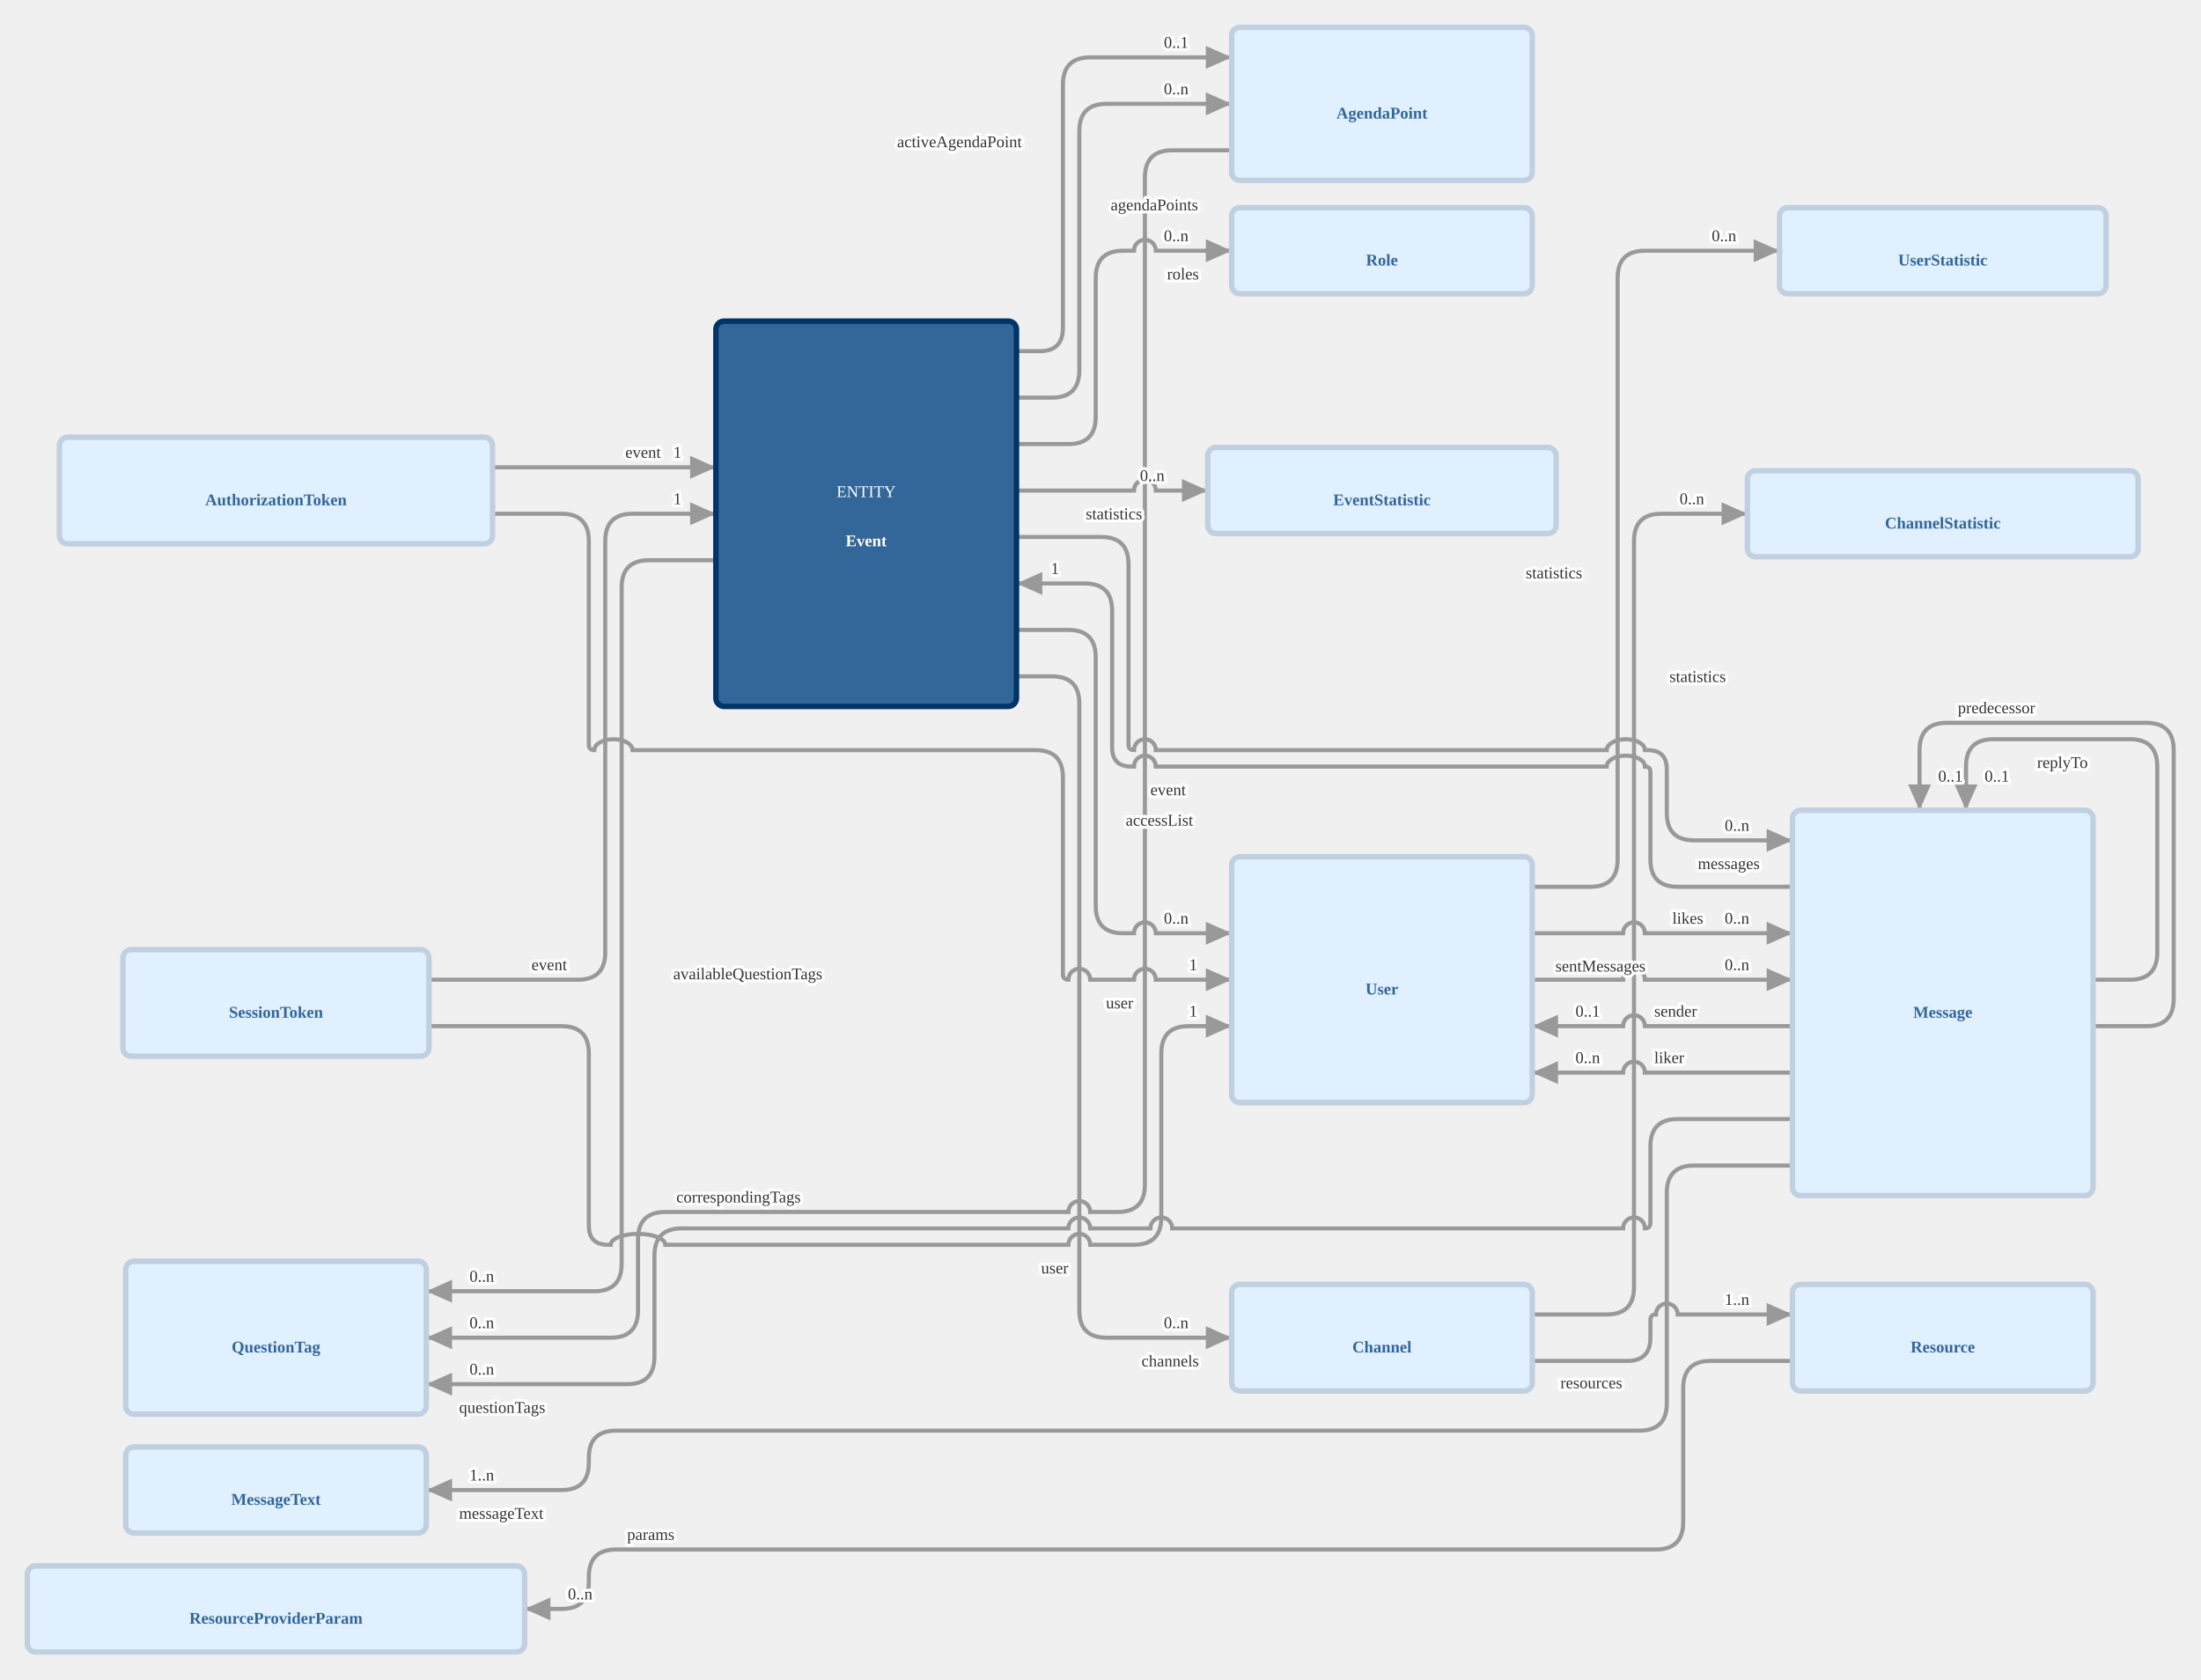
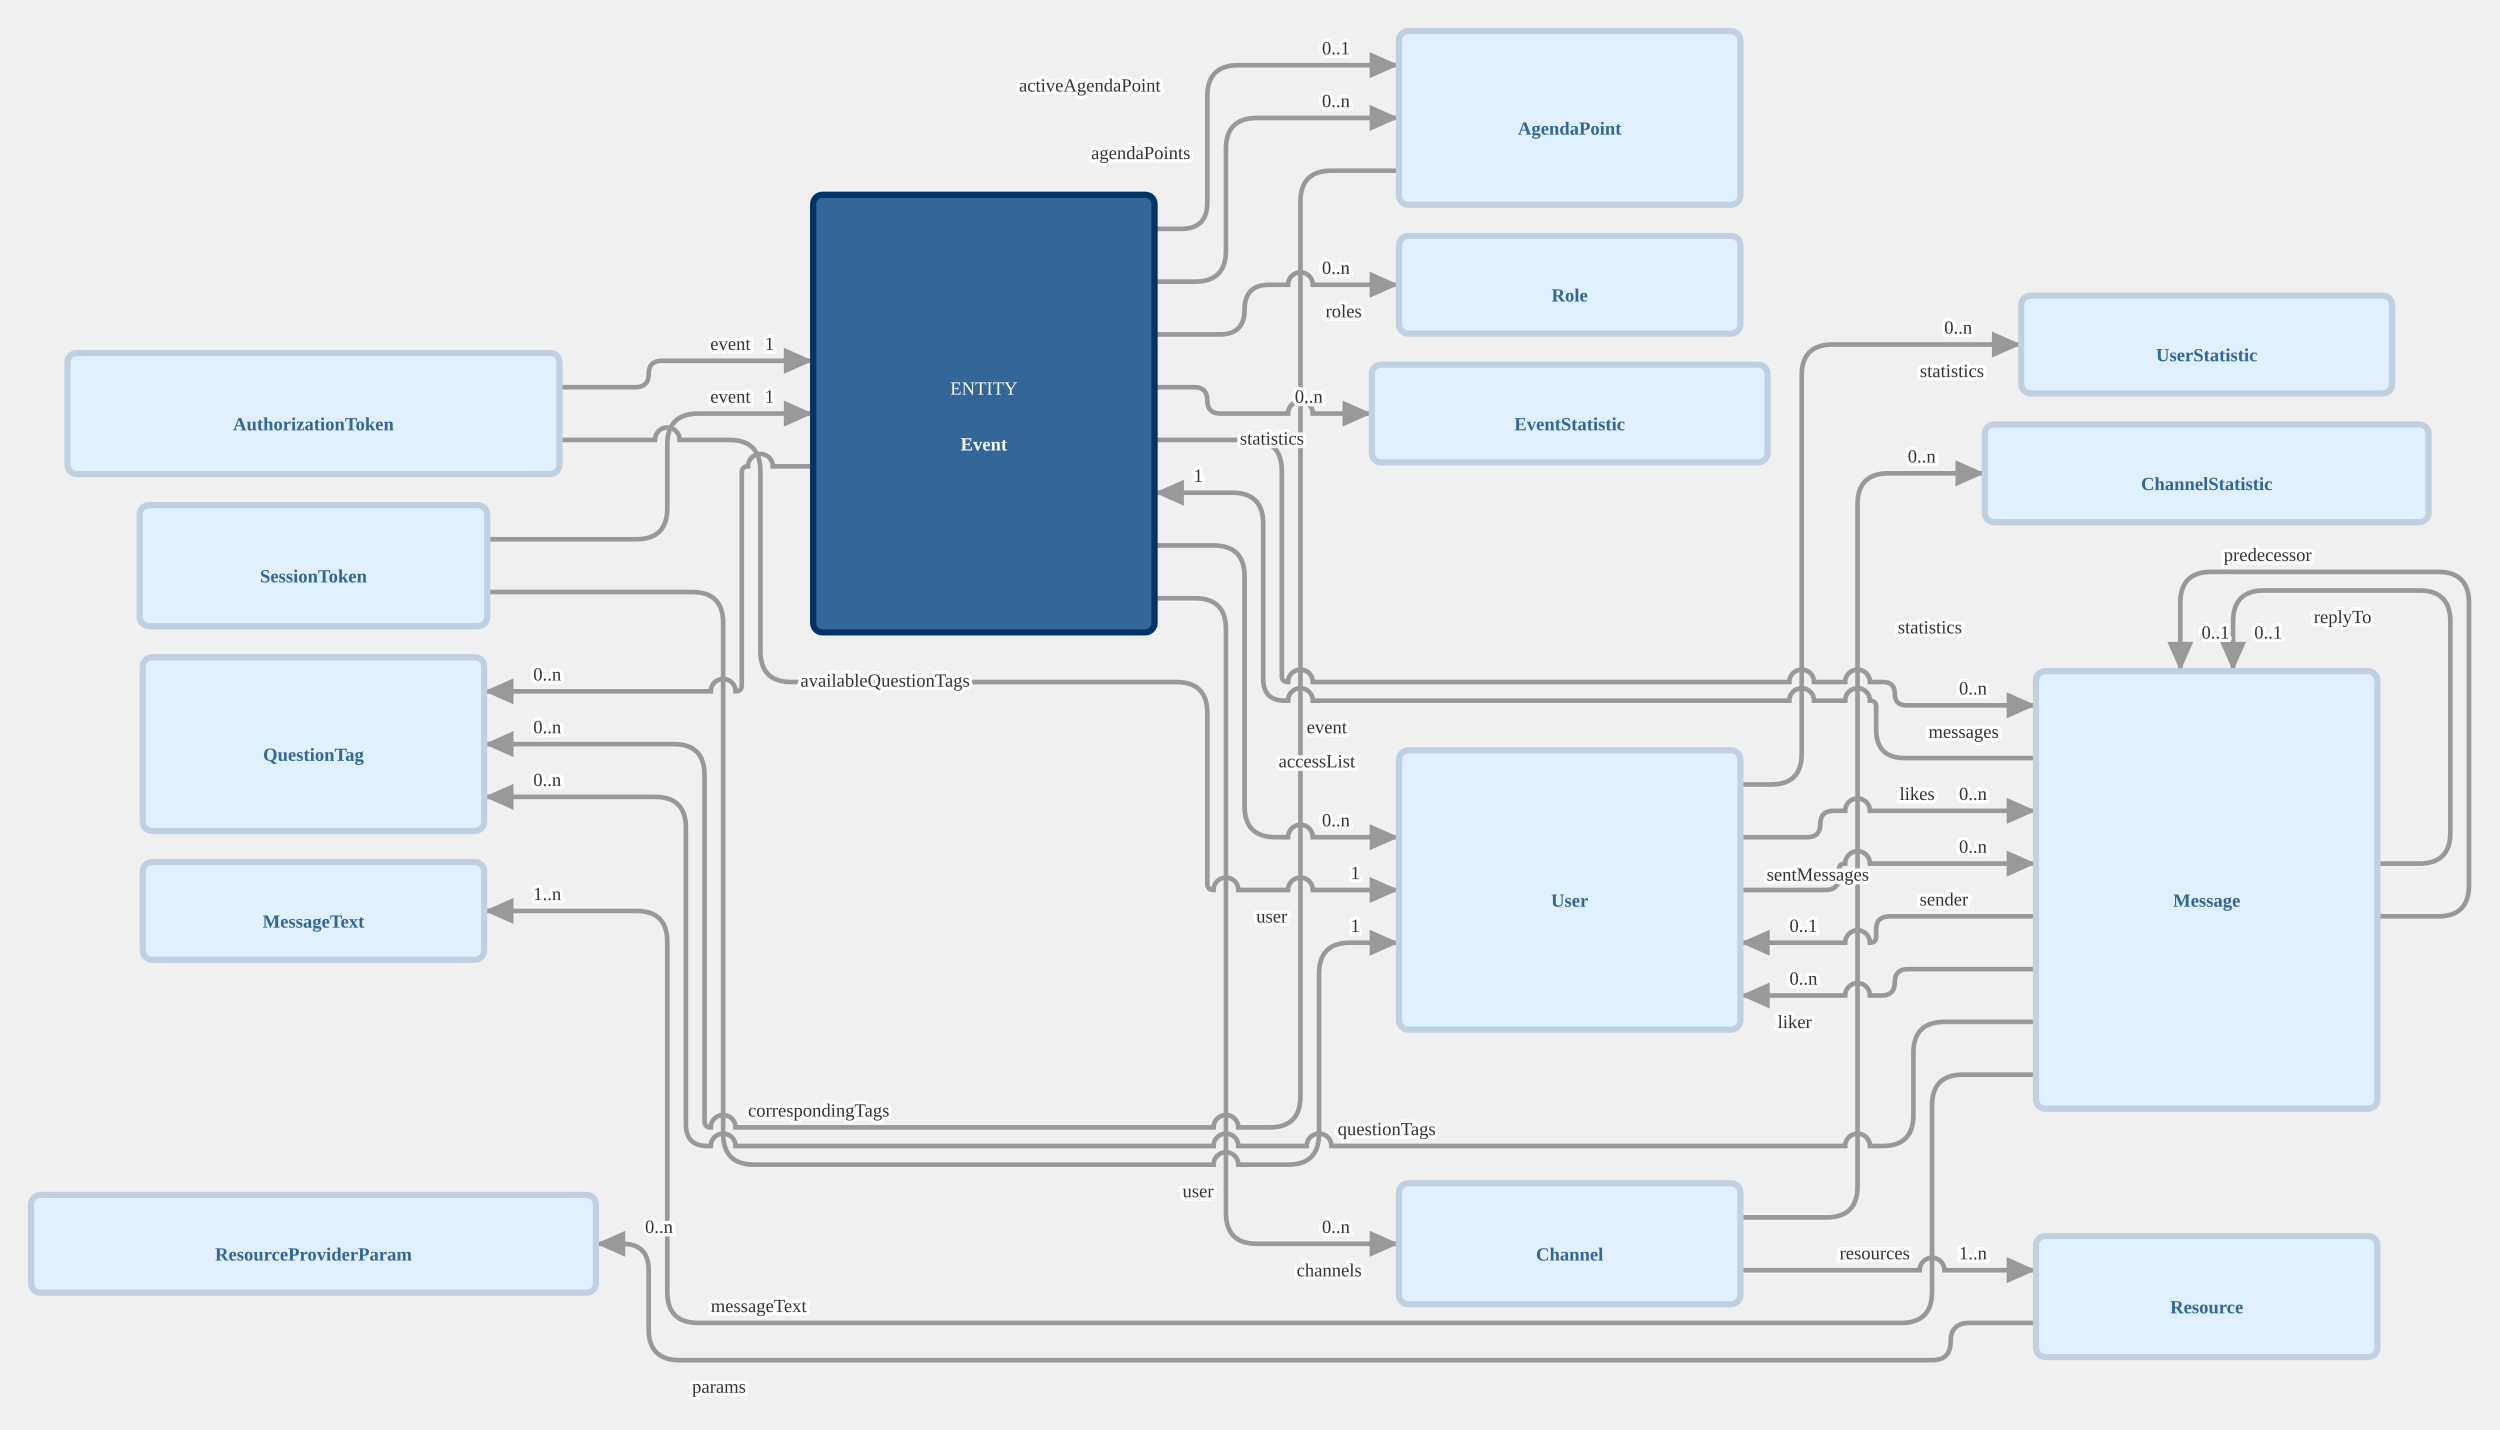
- <svg xmlns="http://www.w3.org/2000/svg" xmlns:xlink="http://www.w3.org/1999/xlink" viewBox="20 20 1611 1229" width="1611" height="1229">
+ <svg xmlns="http://www.w3.org/2000/svg" xmlns:xlink="http://www.w3.org/1999/xlink" viewBox="20 20 1611 921" width="1611" height="921">
  <defs>
    <style>
.gradia-1b78e744 { fill: none; stroke: #999999; stroke-width: 3 }
.gradia-72a34555 { fill: #999999 }
.gradia-8a894d87 { font-family: var(--gradia-font-family, 'Helvetica'), ui-sans-serif, -apple-system, Helvetica, Arial, sans-serif; font-size: var(--gradia-size-font-edge, 16px); text-anchor: end; fill: #333333; stroke: var(--gradia-color-edge-halo, #ffffff); stroke-width: 4.5; paint-order: stroke; stroke-linejoin: round }
.gradia-8df7aa68 { font-family: var(--gradia-font-family, 'Helvetica'), ui-sans-serif, -apple-system, Helvetica, Arial, sans-serif; font-size: var(--gradia-size-font-edge, 16px); fill: #333333; stroke: var(--gradia-color-edge-halo, #ffffff); stroke-width: 4.5; paint-order: stroke; stroke-linejoin: round }
.gradia-11dad4ff { font-family: var(--gradia-font-family, 'Helvetica'), ui-sans-serif, -apple-system, Helvetica, Arial, sans-serif; font-size: var(--gradia-size-font-edge, 16px); text-anchor: middle; fill: #333333; stroke: var(--gradia-color-edge-halo, #ffffff); stroke-width: 4.5; paint-order: stroke; stroke-linejoin: round }
.gradia-cc24e345 { font-family: var(--gradia-font-family, 'Helvetica'), ui-sans-serif, -apple-system, Helvetica, Arial, sans-serif; font-size: var(--gradia-size-font-arity, 16px); text-anchor: middle; fill: #333333; stroke: var(--gradia-color-edge-halo, #ffffff); stroke-width: 4.5; paint-order: stroke; stroke-linejoin: round }
.gradia-ceed8dfe { fill: #336699; stroke: #003366; stroke-width: 4 }
.gradia-8a074145 { font-family: var(--gradia-font-family, 'Helvetica'), ui-sans-serif, -apple-system, Helvetica, Arial, sans-serif; font-size: var(--gradia-size-font-type, 16px); text-anchor: middle; fill: #ffffff }
.gradia-fc3c7305 { font-family: var(--gradia-font-family, 'Helvetica'), ui-sans-serif, -apple-system, Helvetica, Arial, sans-serif; font-size: var(--gradia-size-font-node, 30px); font-weight: 600; text-anchor: middle; fill: #ffffff }
.gradia-a6a22853 { fill: #e0f0ff; stroke: #c0d0e0; stroke-width: 4 }
.gradia-769fb48f { font-family: var(--gradia-font-family, 'Helvetica'), ui-sans-serif, -apple-system, Helvetica, Arial, sans-serif; font-size: var(--gradia-size-font-node, 30px); font-weight: 600; text-anchor: middle; fill: #336699 }
</style>
    <marker id="gradia-87a087f53d14-arrow" viewBox="0 0 10 10" refX="9" refY="5" markerWidth="21" markerHeight="21" markerUnits="userSpaceOnUse" orient="auto-start-reverse">
      <path d="M 0 1 L 9 5 L 0 9 z" class="gradia-72a34555" />
    </marker>
  </defs>
-   <path d="M 764 515 L 790 515 Q 810 515 810 535 L 810 979 Q 810 999 830 999 L 921.5 999" class="gradia-1b78e744" marker-end="url(#gradia-87a087f53d14-arrow)" />
-   <path d="M 764 345 L 802 345 Q 822 345 822 325 L 822 223.5 Q 822 203.5 842 203.5 L 850 203.5 A 8 8 0 0 1 866 203.5 L 921.5 203.5" class="gradia-1b78e744" marker-end="url(#gradia-87a087f53d14-arrow)" />
-   <path d="M 764 481 L 802 481 Q 822 481 822 501 L 822 683 Q 822 703 842 703 L 850 703 A 8 8 0 0 1 866 703 L 921.5 703" class="gradia-1b78e744" marker-end="url(#gradia-87a087f53d14-arrow)" />
-   <path d="M 764 413 L 826 413 Q 846 413 846 433 L 846 565 Q 846 569 850 569 L 850 569 A 8 8 0 0 1 866 569 L 1196 569 A 14 8 0 0 1 1224 569 L 1226 569 Q 1240 569 1240 583 L 1240 615 Q 1240 635 1260 635 L 1332 635" class="gradia-1b78e744" marker-end="url(#gradia-87a087f53d14-arrow)" />
-   <path d="M 764 379 L 850 379 A 8 8 0 0 1 866 379 L 904 379" class="gradia-1b78e744" marker-end="url(#gradia-87a087f53d14-arrow)" />
-   <path d="M 544 430 L 495 430 Q 475 430 475 450 L 475 945 Q 475 965 455 965 L 332 965" class="gradia-1b78e744" marker-end="url(#gradia-87a087f53d14-arrow)" />
-   <path d="M 764 277 L 781 277 Q 798 277 798 260 L 798 82 Q 798 62 818 62 L 921.5 62" class="gradia-1b78e744" marker-end="url(#gradia-87a087f53d14-arrow)" />
-   <path d="M 764 311 L 790 311 Q 810 311 810 291 L 810 116 Q 810 96 830 96 L 921.5 96" class="gradia-1b78e744" marker-end="url(#gradia-87a087f53d14-arrow)" />
-   <path d="M 921.5 130 L 878 130 Q 858 130 858 150 L 858 887 Q 858 907 838 907 L 818 907 A 8 8 0 0 0 802 907 L 507 907 Q 487 907 487 927 L 487 979 Q 487 999 467 999 L 332 999" class="gradia-1b78e744" marker-end="url(#gradia-87a087f53d14-arrow)" />
-   <path d="M 1141.5 1016 L 1211 1016 Q 1228 1016 1228 999 L 1228 986 Q 1228 982 1232 982 L 1232 982 A 8 8 0 0 1 1248 982 L 1332 982" class="gradia-1b78e744" marker-end="url(#gradia-87a087f53d14-arrow)" />
-   <path d="M 1141.5 982 L 1196 982 Q 1216 982 1216 962 L 1216 416 Q 1216 396 1236 396 L 1299 396" class="gradia-1b78e744" marker-end="url(#gradia-87a087f53d14-arrow)" />
-   <path d="M 1332 1016 L 1272 1016 Q 1252 1016 1252 1036 L 1252 1134 Q 1252 1154 1232 1154 L 471 1154 Q 451 1154 451 1174 L 451 1177.5 Q 451 1197.5 431 1197.5 L 404 1197.5" class="gradia-1b78e744" marker-end="url(#gradia-87a087f53d14-arrow)" />
-   <path d="M 1141.5 703 L 1208 703 A 8 8 0 0 1 1224 703 L 1332 703" class="gradia-1b78e744" marker-end="url(#gradia-87a087f53d14-arrow)" />
-   <path d="M 1141.5 737 L 1208 737 A 8 8 0 0 1 1224 737 L 1332 737" class="gradia-1b78e744" marker-end="url(#gradia-87a087f53d14-arrow)" />
-   <path d="M 1141.5 669 L 1184 669 Q 1204 669 1204 649 L 1204 223.5 Q 1204 203.5 1224 203.5 L 1322.5 203.5" class="gradia-1b78e744" marker-end="url(#gradia-87a087f53d14-arrow)" />
-   <path d="M 1332 771 L 1224 771 A 8 8 0 0 0 1208 771 L 1141.5 771" class="gradia-1b78e744" marker-end="url(#gradia-87a087f53d14-arrow)" />
-   <path d="M 1332 805 L 1224 805 A 8 8 0 0 0 1208 805 L 1141.5 805" class="gradia-1b78e744" marker-end="url(#gradia-87a087f53d14-arrow)" />
-   <path d="M 1332 669 L 1248 669 Q 1228 669 1228 649 L 1228 585 Q 1228 581 1224 581 L 1224 581 A 14 8 0 0 0 1196 581 L 866 581 A 8 8 0 0 0 850 581 L 848 581 Q 834 581 834 567 L 834 467 Q 834 447 814 447 L 764 447" class="gradia-1b78e744" marker-end="url(#gradia-87a087f53d14-arrow)" />
-   <path d="M 1552 737 L 1579 737 Q 1599 737 1599 717 L 1599 581 Q 1599 561 1579 561 L 1479 561 Q 1459 561 1459 581 L 1459 613" class="gradia-1b78e744" marker-end="url(#gradia-87a087f53d14-arrow)" />
-   <path d="M 1552 771 L 1591 771 Q 1611 771 1611 751 L 1611 569 Q 1611 549 1591 549 L 1445 549 Q 1425 549 1425 569 L 1425 613" class="gradia-1b78e744" marker-end="url(#gradia-87a087f53d14-arrow)" />
-   <path d="M 1332 839 L 1248 839 Q 1228 839 1228 859 L 1228 915 Q 1228 919 1224 919 L 1224 919 A 8 8 0 0 0 1208 919 L 878 919 A 8 8 0 0 0 862 919 L 818 919 A 8 8 0 0 0 802 919 L 519 919 Q 499 919 499 939 L 499 1013 Q 499 1033 479 1033 L 332 1033" class="gradia-1b78e744" marker-end="url(#gradia-87a087f53d14-arrow)" />
-   <path d="M 1332 873 L 1260 873 Q 1240 873 1240 893 L 1240 1047 Q 1240 1067 1220 1067 L 471 1067 Q 451 1067 451 1087 L 451 1090.5 Q 451 1110.5 431 1110.5 L 332 1110.5" class="gradia-1b78e744" marker-end="url(#gradia-87a087f53d14-arrow)" />
-   <path d="M 380.5 396 L 431 396 Q 451 396 451 416 L 451 565 Q 451 569 455 569 L 455 569 A 14 8 0 0 1 483 569 L 778 569 Q 798 569 798 589 L 798 733 Q 798 737 802 737 L 802 737 A 8 8 0 0 1 818 737 L 850 737 A 8 8 0 0 1 866 737 L 921.5 737" class="gradia-1b78e744" marker-end="url(#gradia-87a087f53d14-arrow)" />
-   <path d="M 380.5 362 L 544 362" class="gradia-1b78e744" marker-end="url(#gradia-87a087f53d14-arrow)" />
-   <path d="M 334 771 L 431 771 Q 451 771 451 791 L 451 917 Q 451 931 465 931 L 467 931 A 20 8 0 0 1 507 931 L 802 931 A 8 8 0 0 1 818 931 L 850 931 Q 870 931 870 911 L 870 791 Q 870 771 890 771 L 921.5 771" class="gradia-1b78e744" marker-end="url(#gradia-87a087f53d14-arrow)" />
-   <path d="M 334 737 L 443 737 Q 463 737 463 717 L 463 416 Q 463 396 483 396 L 544 396" class="gradia-1b78e744" marker-end="url(#gradia-87a087f53d14-arrow)" />
+   <path d="M 764 405.5 L 790 405.5 Q 810 405.5 810 425.5 L 810 801.5 Q 810 821.5 830 821.5 L 921.5 821.5" class="gradia-1b78e744" marker-end="url(#gradia-87a087f53d14-arrow)" />
+   <path d="M 764 235.5 L 806 235.5 Q 822 235.5 822 219.5 L 822 219.5 Q 822 203.5 838 203.5 L 850 203.5 A 8 8 0 0 1 866 203.5 L 921.5 203.5" class="gradia-1b78e744" marker-end="url(#gradia-87a087f53d14-arrow)" />
+   <path d="M 764 371.5 L 802 371.5 Q 822 371.5 822 391.5 L 822 539.5 Q 822 559.5 842 559.5 L 850 559.5 A 8 8 0 0 1 866 559.5 L 921.5 559.5" class="gradia-1b78e744" marker-end="url(#gradia-87a087f53d14-arrow)" />
+   <path d="M 764 303.5 L 826 303.5 Q 846 303.5 846 323.5 L 846 455.5 Q 846 459.5 850 459.5 L 850 459.5 A 8 8 0 0 1 866 459.5 L 1173 459.5 A 8 8 0 0 1 1189 459.5 L 1209 459.5 A 8 8 0 0 1 1225 459.5 L 1233.5 459.5 Q 1241 459.5 1241 467 L 1241 467 Q 1241 474.5 1248.5 474.5 L 1332 474.5" class="gradia-1b78e744" marker-end="url(#gradia-87a087f53d14-arrow)" />
+   <path d="M 764 269.5 L 789.5 269.5 Q 798 269.5 798 278 L 798 278 Q 798 286.5 806.5 286.5 L 850 286.5 A 8 8 0 0 1 866 286.5 L 904 286.5" class="gradia-1b78e744" marker-end="url(#gradia-87a087f53d14-arrow)" />
+   <path d="M 544 320.5 L 518 320.5 A 8 8 0 0 0 502 320.5 L 502 320.5 Q 498 320.5 498 324.5 L 498 461.5 Q 498 465.5 494 465.5 L 494 465.5 A 8 8 0 0 0 478 465.5 L 332 465.5" class="gradia-1b78e744" marker-end="url(#gradia-87a087f53d14-arrow)" />
+   <path d="M 764 167.5 L 781 167.5 Q 798 167.5 798 150.5 L 798 82 Q 798 62 818 62 L 921.5 62" class="gradia-1b78e744" marker-end="url(#gradia-87a087f53d14-arrow)" />
+   <path d="M 764 201.5 L 790 201.5 Q 810 201.5 810 181.5 L 810 116 Q 810 96 830 96 L 921.5 96" class="gradia-1b78e744" marker-end="url(#gradia-87a087f53d14-arrow)" />
+   <path d="M 921.5 130 L 878 130 Q 858 130 858 150 L 858 726.5 Q 858 746.5 838 746.5 L 818 746.5 A 8 8 0 0 0 802 746.5 L 494 746.5 A 8 8 0 0 0 478 746.5 L 478 746.5 Q 474 746.5 474 742.5 L 474 519.5 Q 474 499.5 454 499.5 L 332 499.5" class="gradia-1b78e744" marker-end="url(#gradia-87a087f53d14-arrow)" />
+   <path d="M 1141.5 838.5 L 1257 838.5 A 8 8 0 0 1 1273 838.5 L 1332 838.5" class="gradia-1b78e744" marker-end="url(#gradia-87a087f53d14-arrow)" />
+   <path d="M 1141.5 804.5 L 1197 804.5 Q 1217 804.5 1217 784.5 L 1217 345 Q 1217 325 1237 325 L 1299 325" class="gradia-1b78e744" marker-end="url(#gradia-87a087f53d14-arrow)" />
+   <path d="M 1332 872.5 L 1289 872.5 Q 1277 872.5 1277 884.5 L 1277 884.5 Q 1277 896.5 1265 896.5 L 458 896.5 Q 438 896.5 438 876.5 L 438 838.5 Q 438 821.5 421 821.5 L 404 821.5" class="gradia-1b78e744" marker-end="url(#gradia-87a087f53d14-arrow)" />
+   <path d="M 1141.5 559.5 L 1184.5 559.5 Q 1193 559.5 1193 551 L 1193 551 Q 1193 542.5 1201.5 542.5 L 1209 542.5 A 8 8 0 0 1 1225 542.5 L 1332 542.5" class="gradia-1b78e744" marker-end="url(#gradia-87a087f53d14-arrow)" />
+   <path d="M 1141.5 593.5 L 1196.5 593.5 Q 1205 593.5 1205 585 L 1205 580.5 Q 1205 576.5 1209 576.5 L 1209 576.5 A 8 8 0 0 1 1225 576.5 L 1332 576.5" class="gradia-1b78e744" marker-end="url(#gradia-87a087f53d14-arrow)" />
+   <path d="M 1141.5 525.5 L 1161.25 525.5 Q 1181 525.5 1181 505.75 L 1181 262 Q 1181 242 1201 242 L 1322.5 242" class="gradia-1b78e744" marker-end="url(#gradia-87a087f53d14-arrow)" />
+   <path d="M 1332 610.5 L 1237.5 610.5 Q 1229 610.5 1229 619 L 1229 623.5 Q 1229 627.5 1225 627.5 L 1225 627.5 A 8 8 0 0 0 1209 627.5 L 1141.5 627.5" class="gradia-1b78e744" marker-end="url(#gradia-87a087f53d14-arrow)" />
+   <path d="M 1332 644.5 L 1249.5 644.5 Q 1241 644.5 1241 653 L 1241 653 Q 1241 661.5 1232.5 661.5 L 1225 661.5 A 8 8 0 0 0 1209 661.5 L 1141.5 661.5" class="gradia-1b78e744" marker-end="url(#gradia-87a087f53d14-arrow)" />
+   <path d="M 1332 508.5 L 1247.5 508.5 Q 1229 508.5 1229 490 L 1229 475.5 Q 1229 471.5 1225 471.5 L 1225 471.5 A 8 8 0 0 0 1209 471.5 L 1189 471.5 A 8 8 0 0 0 1173 471.5 L 866 471.5 A 8 8 0 0 0 850 471.5 L 848 471.5 Q 834 471.5 834 457.5 L 834 357.5 Q 834 337.5 814 337.5 L 764 337.5" class="gradia-1b78e744" marker-end="url(#gradia-87a087f53d14-arrow)" />
+   <path d="M 1552 576.5 L 1579 576.5 Q 1599 576.5 1599 556.5 L 1599 420.5 Q 1599 400.5 1579 400.5 L 1479 400.5 Q 1459 400.5 1459 420.5 L 1459 452.5" class="gradia-1b78e744" marker-end="url(#gradia-87a087f53d14-arrow)" />
+   <path d="M 1552 610.5 L 1591 610.5 Q 1611 610.5 1611 590.5 L 1611 408.5 Q 1611 388.5 1591 388.5 L 1445 388.5 Q 1425 388.5 1425 408.5 L 1425 452.5" class="gradia-1b78e744" marker-end="url(#gradia-87a087f53d14-arrow)" />
+   <path d="M 1332 678.5 L 1273 678.5 Q 1253 678.5 1253 698.5 L 1253 738.5 Q 1253 758.5 1233 758.5 L 1225 758.5 A 8 8 0 0 0 1209 758.5 L 878 758.5 A 8 8 0 0 0 862 758.5 L 818 758.5 A 8 8 0 0 0 802 758.5 L 494 758.5 A 8 8 0 0 0 478 758.5 L 476 758.5 Q 462 758.5 462 744.5 L 462 553.5 Q 462 533.5 442 533.5 L 332 533.5" class="gradia-1b78e744" marker-end="url(#gradia-87a087f53d14-arrow)" />
+   <path d="M 1332 712.5 L 1285 712.5 Q 1265 712.5 1265 732.5 L 1265 852.5 Q 1265 872.5 1245 872.5 L 470 872.5 Q 450 872.5 450 852.5 L 450 627 Q 450 607 430 607 L 332 607" class="gradia-1b78e744" marker-end="url(#gradia-87a087f53d14-arrow)" />
+   <path d="M 380.5 303.5 L 442 303.5 A 8 8 0 0 1 458 303.5 L 490 303.5 Q 510 303.5 510 323.5 L 510 439.5 Q 510 459.5 530 459.5 L 778 459.5 Q 798 459.5 798 479.5 L 798 589.5 Q 798 593.5 802 593.5 L 802 593.5 A 8 8 0 0 1 818 593.5 L 850 593.5 A 8 8 0 0 1 866 593.5 L 921.5 593.5" class="gradia-1b78e744" marker-end="url(#gradia-87a087f53d14-arrow)" />
+   <path d="M 380.5 269.5 L 429.5 269.5 Q 438 269.5 438 261 L 438 261 Q 438 252.5 446.5 252.5 L 544 252.5" class="gradia-1b78e744" marker-end="url(#gradia-87a087f53d14-arrow)" />
+   <path d="M 334 401.5 L 466 401.5 Q 486 401.5 486 421.5 L 486 750.5 Q 486 770.5 506 770.5 L 802 770.5 A 8 8 0 0 1 818 770.5 L 850 770.5 Q 870 770.5 870 750.5 L 870 647.5 Q 870 627.5 890 627.5 L 921.5 627.5" class="gradia-1b78e744" marker-end="url(#gradia-87a087f53d14-arrow)" />
+   <path d="M 334 367.5 L 430 367.5 Q 450 367.5 450 347.5 L 450 306.5 Q 450 286.5 470 286.5 L 544 286.5" class="gradia-1b78e744" marker-end="url(#gradia-87a087f53d14-arrow)" />
  <a href="#event" xlink:href="#event">
-     <rect x="544" y="255" width="220" height="282" rx="6" class="gradia-ceed8dfe" />
-     <text x="654" y="383.8" class="gradia-8a074145">ENTITY</text>
-     <text x="654" y="419.8" class="gradia-fc3c7305">Event</text>
+     <rect x="544" y="145.5" width="220" height="282" rx="6" class="gradia-ceed8dfe" />
+     <text x="654" y="274.3" class="gradia-8a074145">ENTITY</text>
+     <text x="654" y="310.3" class="gradia-fc3c7305">Event</text>
  </a>
  <a href="#agendapoint" xlink:href="#agendapoint">
    <rect x="921.5" y="40" width="220" height="112" rx="6" class="gradia-a6a22853" />
    <text x="1031.5" y="106.8" class="gradia-769fb48f">AgendaPoint</text>
  </a>
  <a href="#channel" xlink:href="#channel">
-     <rect x="921.5" y="960" width="220" height="78" rx="6" class="gradia-a6a22853" />
-     <text x="1031.5" y="1009.8" class="gradia-769fb48f">Channel</text>
+     <rect x="921.5" y="782.5" width="220" height="78" rx="6" class="gradia-a6a22853" />
+     <text x="1031.5" y="832.3" class="gradia-769fb48f">Channel</text>
  </a>
  <a href="#resource" xlink:href="#resource">
-     <rect x="1332" y="960" width="220" height="78" rx="6" class="gradia-a6a22853" />
-     <text x="1442" y="1009.8" class="gradia-769fb48f">Resource</text>
+     <rect x="1332" y="816.5" width="220" height="78" rx="6" class="gradia-a6a22853" />
+     <text x="1442" y="866.3" class="gradia-769fb48f">Resource</text>
  </a>
  <a href="#resourceproviderparam" xlink:href="#resourceproviderparam">
-     <rect x="40" y="1166" width="364" height="63" rx="6" class="gradia-a6a22853" />
-     <text x="222" y="1208.3" class="gradia-769fb48f">ResourceProviderParam</text>
+     <rect x="40" y="790" width="364" height="63" rx="6" class="gradia-a6a22853" />
+     <text x="222" y="832.3" class="gradia-769fb48f">ResourceProviderParam</text>
  </a>
  <a href="#role" xlink:href="#role">
    <rect x="921.5" y="172" width="220" height="63" rx="6" class="gradia-a6a22853" />
    <text x="1031.5" y="214.3" class="gradia-769fb48f">Role</text>
  </a>
  <a href="#user" xlink:href="#user">
-     <rect x="921.5" y="647" width="220" height="180" rx="6" class="gradia-a6a22853" />
-     <text x="1031.5" y="747.8" class="gradia-769fb48f">User</text>
+     <rect x="921.5" y="503.5" width="220" height="180" rx="6" class="gradia-a6a22853" />
+     <text x="1031.5" y="604.3" class="gradia-769fb48f">User</text>
  </a>
  <a href="#message" xlink:href="#message">
-     <rect x="1332" y="613" width="220" height="282" rx="6" class="gradia-a6a22853" />
-     <text x="1442" y="764.8" class="gradia-769fb48f">Message</text>
+     <rect x="1332" y="452.5" width="220" height="282" rx="6" class="gradia-a6a22853" />
+     <text x="1442" y="604.3" class="gradia-769fb48f">Message</text>
  </a>
  <a href="#messagetext" xlink:href="#messagetext">
-     <rect x="112" y="1079" width="220" height="63" rx="6" class="gradia-a6a22853" />
-     <text x="222" y="1121.3" class="gradia-769fb48f">MessageText</text>
+     <rect x="112" y="575.5" width="220" height="63" rx="6" class="gradia-a6a22853" />
+     <text x="222" y="617.8" class="gradia-769fb48f">MessageText</text>
  </a>
  <a href="#questiontag" xlink:href="#questiontag">
-     <rect x="112" y="943" width="220" height="112" rx="6" class="gradia-a6a22853" />
-     <text x="222" y="1009.8" class="gradia-769fb48f">QuestionTag</text>
+     <rect x="112" y="443.5" width="220" height="112" rx="6" class="gradia-a6a22853" />
+     <text x="222" y="510.3" class="gradia-769fb48f">QuestionTag</text>
  </a>
  <a href="#authorizationtoken" xlink:href="#authorizationtoken">
-     <rect x="63.5" y="340" width="317" height="78" rx="6" class="gradia-a6a22853" />
-     <text x="222" y="389.8" class="gradia-769fb48f">AuthorizationToken</text>
+     <rect x="63.5" y="247.5" width="317" height="78" rx="6" class="gradia-a6a22853" />
+     <text x="222" y="297.3" class="gradia-769fb48f">AuthorizationToken</text>
  </a>
  <a href="#sessiontoken" xlink:href="#sessiontoken">
-     <rect x="110" y="715" width="224" height="78" rx="6" class="gradia-a6a22853" />
-     <text x="222" y="764.8" class="gradia-769fb48f">SessionToken</text>
+     <rect x="110" y="345.5" width="224" height="78" rx="6" class="gradia-a6a22853" />
+     <text x="222" y="395.3" class="gradia-769fb48f">SessionToken</text>
  </a>
  <a href="#eventstatistic" xlink:href="#eventstatistic">
-     <rect x="904" y="347.5" width="255" height="63" rx="6" class="gradia-a6a22853" />
-     <text x="1031.5" y="389.8" class="gradia-769fb48f">EventStatistic</text>
+     <rect x="904" y="255" width="255" height="63" rx="6" class="gradia-a6a22853" />
+     <text x="1031.5" y="297.3" class="gradia-769fb48f">EventStatistic</text>
  </a>
  <a href="#channelstatistic" xlink:href="#channelstatistic">
-     <rect x="1299" y="364.5" width="286" height="63" rx="6" class="gradia-a6a22853" />
-     <text x="1442" y="406.8" class="gradia-769fb48f">ChannelStatistic</text>
+     <rect x="1299" y="293.5" width="286" height="63" rx="6" class="gradia-a6a22853" />
+     <text x="1442" y="335.8" class="gradia-769fb48f">ChannelStatistic</text>
  </a>
  <a href="#userstatistic" xlink:href="#userstatistic">
-     <rect x="1322.5" y="172" width="239" height="63" rx="6" class="gradia-a6a22853" />
-     <text x="1442" y="214.3" class="gradia-769fb48f">UserStatistic</text>
+     <rect x="1322.5" y="210.5" width="239" height="63" rx="6" class="gradia-a6a22853" />
+     <text x="1442" y="252.8" class="gradia-769fb48f">UserStatistic</text>
  </a>
-   <text x="897.5" y="1020" class="gradia-8a894d87">channels</text>
-   <text x="1308" y="656" class="gradia-8a894d87">messages</text>
-   <text x="856" y="400" class="gradia-8a894d87">statistics</text>
-   <text x="515" y="900" class="gradia-8df7aa68">correspondingTags</text>
-   <text x="479" y="1147" class="gradia-8df7aa68">params</text>
-   <text x="1266.72" y="696" class="gradia-8a894d87">likes</text>
-   <text x="1230.78" y="764" class="gradia-8df7aa68">sender</text>
-   <text x="1230.78" y="798" class="gradia-8df7aa68">liker</text>
-   <text x="862" y="602" class="gradia-8df7aa68">event</text>
-   <text x="1511" y="582" class="gradia-8df7aa68">replyTo</text>
-   <text x="1453" y="542" class="gradia-8df7aa68">predecessor</text>
-   <text x="356" y="1054" class="gradia-8df7aa68">questionTags</text>
-   <text x="356" y="1131.5" class="gradia-8df7aa68">messageText</text>
-   <text x="849.5" y="758" class="gradia-8a894d87">user</text>
-   <text x="503.68" y="355" class="gradia-8a894d87">event</text>
-   <text x="802" y="952" class="gradia-8a894d87">user</text>
-   <text x="435" y="730" class="gradia-8a894d87">event</text>
+   <text x="897.5" y="842.5" class="gradia-8a894d87">channels</text>
+   <text x="1308" y="495.5" class="gradia-8a894d87">messages</text>
+   <text x="502" y="739.5" class="gradia-8df7aa68">correspondingTags</text>
+   <text x="1250.72" y="831.5" class="gradia-8a894d87">resources</text>
+   <text x="466" y="917.5" class="gradia-8df7aa68">params</text>
+   <text x="1266.72" y="535.5" class="gradia-8a894d87">likes</text>
+   <text x="1298.5" y="263" class="gradia-8a894d87">statistics</text>
+   <text x="1257" y="603.5" class="gradia-8df7aa68">sender</text>
+   <text x="1165.5" y="682.5" class="gradia-8df7aa68">liker</text>
+   <text x="862" y="492.5" class="gradia-8df7aa68">event</text>
+   <text x="1511" y="421.5" class="gradia-8df7aa68">replyTo</text>
+   <text x="1453" y="381.5" class="gradia-8df7aa68">predecessor</text>
+   <text x="882" y="751.5" class="gradia-8df7aa68">questionTags</text>
+   <text x="478" y="865.5" class="gradia-8df7aa68">messageText</text>
+   <text x="849.5" y="614.5" class="gradia-8a894d87">user</text>
+   <text x="503.68" y="245.5" class="gradia-8a894d87">event</text>
+   <text x="802" y="791.5" class="gradia-8a894d87">user</text>
+   <text x="503.68" y="279.5" class="gradia-8a894d87">event</text>
  <text x="897.5" y="224.5" class="gradia-8a894d87">roles</text>
-   <text x="868.6" y="624.25" class="gradia-11dad4ff">accessList</text>
-   <text x="567.36" y="736.688" class="gradia-11dad4ff">availableQuestionTags</text>
-   <text x="722.28" y="127.75" class="gradia-11dad4ff">activeAgendaPoint</text>
-   <text x="864.92" y="173.938" class="gradia-11dad4ff">agendaPoints</text>
-   <text x="1184.75" y="1036" class="gradia-11dad4ff">resources</text>
-   <text x="1262.6" y="519.125" class="gradia-11dad4ff">statistics</text>
-   <text x="1191.42" y="731" class="gradia-11dad4ff">sentMessages</text>
-   <text x="1157.4" y="443.25" class="gradia-11dad4ff">statistics</text>
-   <text x="880.86" y="992" class="gradia-cc24e345">0..n</text>
+   <text x="868.6" y="514.5" class="gradia-11dad4ff">accessList</text>
+   <text x="839.6" y="306.5" class="gradia-11dad4ff">statistics</text>
+   <text x="590.36" y="462.5" class="gradia-11dad4ff">availableQuestionTags</text>
+   <text x="722.28" y="79" class="gradia-11dad4ff">activeAgendaPoint</text>
+   <text x="755.08" y="122.5" class="gradia-11dad4ff">agendaPoints</text>
+   <text x="1263.6" y="428.156" class="gradia-11dad4ff">statistics</text>
+   <text x="1191.42" y="587.5" class="gradia-11dad4ff">sentMessages</text>
+   <text x="880.86" y="814.5" class="gradia-cc24e345">0..n</text>
  <text x="880.86" y="196.5" class="gradia-cc24e345">0..n</text>
-   <text x="880.86" y="696" class="gradia-cc24e345">0..n</text>
-   <text x="1291.36" y="628" class="gradia-cc24e345">0..n</text>
-   <text x="863.36" y="372" class="gradia-cc24e345">0..n</text>
-   <text x="372.64" y="958" class="gradia-cc24e345">0..n</text>
+   <text x="880.86" y="552.5" class="gradia-cc24e345">0..n</text>
+   <text x="1291.36" y="467.5" class="gradia-cc24e345">0..n</text>
+   <text x="863.36" y="279.5" class="gradia-cc24e345">0..n</text>
+   <text x="372.64" y="458.5" class="gradia-cc24e345">0..n</text>
  <text x="880.86" y="55" class="gradia-cc24e345">0..1</text>
  <text x="880.86" y="89" class="gradia-cc24e345">0..n</text>
-   <text x="372.64" y="992" class="gradia-cc24e345">0..n</text>
-   <text x="1291.36" y="975" class="gradia-cc24e345">1..n</text>
-   <text x="1258.36" y="389" class="gradia-cc24e345">0..n</text>
-   <text x="444.64" y="1190.5" class="gradia-cc24e345">0..n</text>
-   <text x="1291.36" y="696" class="gradia-cc24e345">0..n</text>
-   <text x="1291.36" y="730" class="gradia-cc24e345">0..n</text>
-   <text x="1281.86" y="196.5" class="gradia-cc24e345">0..n</text>
-   <text x="1182.14" y="764" class="gradia-cc24e345">0..1</text>
-   <text x="1182.14" y="798" class="gradia-cc24e345">0..n</text>
-   <text x="792.16" y="440" class="gradia-cc24e345">1</text>
-   <text x="1481.64" y="592" class="gradia-cc24e345">0..1</text>
-   <text x="1447.64" y="592" class="gradia-cc24e345">0..1</text>
-   <text x="372.64" y="1026" class="gradia-cc24e345">0..n</text>
-   <text x="372.64" y="1103.5" class="gradia-cc24e345">1..n</text>
-   <text x="893.34" y="730" class="gradia-cc24e345">1</text>
-   <text x="515.84" y="355" class="gradia-cc24e345">1</text>
-   <text x="893.34" y="764" class="gradia-cc24e345">1</text>
-   <text x="515.84" y="389" class="gradia-cc24e345">1</text>
+   <text x="372.64" y="492.5" class="gradia-cc24e345">0..n</text>
+   <text x="1291.36" y="831.5" class="gradia-cc24e345">1..n</text>
+   <text x="1258.36" y="318" class="gradia-cc24e345">0..n</text>
+   <text x="444.64" y="814.5" class="gradia-cc24e345">0..n</text>
+   <text x="1291.36" y="535.5" class="gradia-cc24e345">0..n</text>
+   <text x="1291.36" y="569.5" class="gradia-cc24e345">0..n</text>
+   <text x="1281.86" y="235" class="gradia-cc24e345">0..n</text>
+   <text x="1182.14" y="620.5" class="gradia-cc24e345">0..1</text>
+   <text x="1182.14" y="654.5" class="gradia-cc24e345">0..n</text>
+   <text x="792.16" y="330.5" class="gradia-cc24e345">1</text>
+   <text x="1481.64" y="431.5" class="gradia-cc24e345">0..1</text>
+   <text x="1447.64" y="431.5" class="gradia-cc24e345">0..1</text>
+   <text x="372.64" y="526.5" class="gradia-cc24e345">0..n</text>
+   <text x="372.64" y="600" class="gradia-cc24e345">1..n</text>
+   <text x="893.34" y="586.5" class="gradia-cc24e345">1</text>
+   <text x="515.84" y="245.5" class="gradia-cc24e345">1</text>
+   <text x="893.34" y="620.5" class="gradia-cc24e345">1</text>
+   <text x="515.84" y="279.5" class="gradia-cc24e345">1</text>
</svg>
